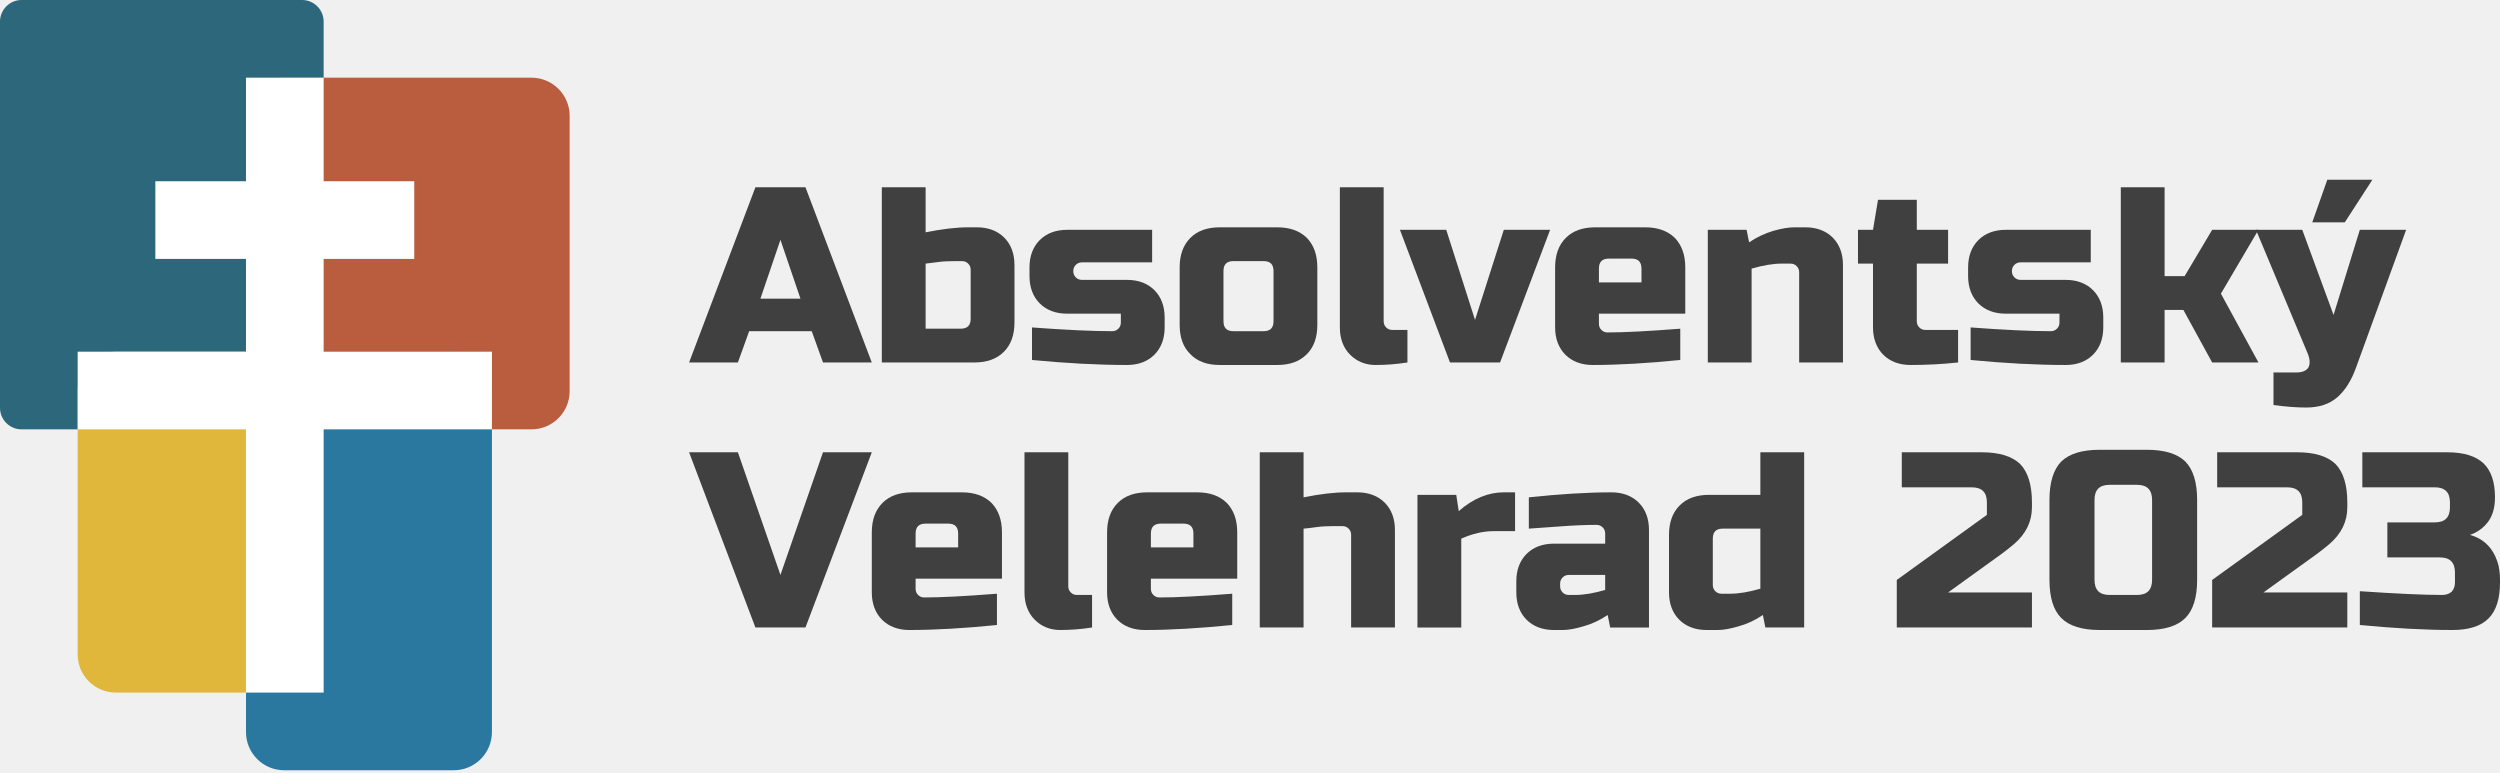
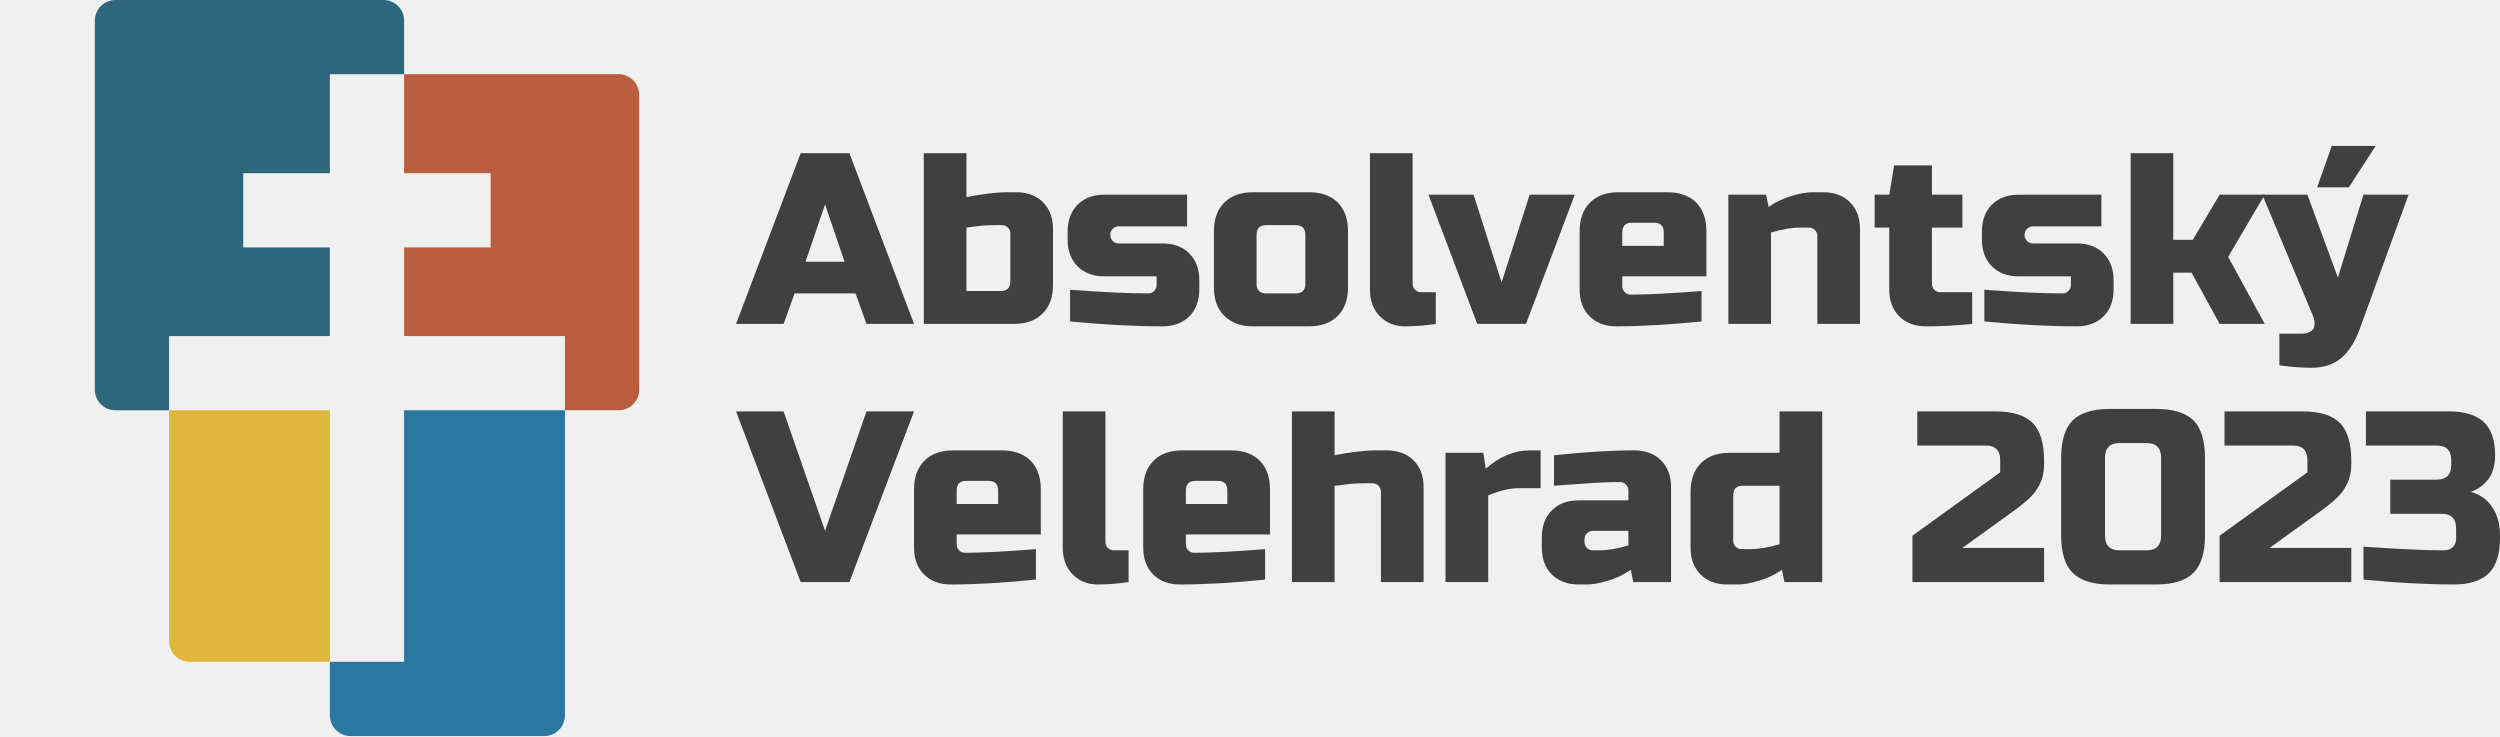
- <svg xmlns="http://www.w3.org/2000/svg" width="751" height="232" viewBox="0 0 751 232" fill="none">
-   <path d="M221.662 108.889H207L226.925 56.256H241.963L261.889 108.889H247.227L243.843 99.49H225.046L221.662 108.889ZM228.429 89.715H240.46L234.444 72.046L228.429 89.715Z" fill="#404040" />
-   <path d="M291.589 81.069C291.589 80.317 291.363 79.715 290.837 79.189C290.31 78.662 289.709 78.437 288.957 78.437H287.077C284.972 78.437 283.167 78.512 281.664 78.738C280.085 78.963 278.882 79.114 278.055 79.189V98.738H288.581C290.611 98.738 291.589 97.761 291.589 95.731V81.069ZM278.055 69.79C282.942 68.813 287.153 68.286 290.837 68.286H293.468C296.852 68.286 299.634 69.339 301.664 71.369C303.694 73.399 304.747 76.181 304.747 79.565V96.858C304.747 100.618 303.694 103.55 301.589 105.656C299.408 107.836 296.476 108.889 292.717 108.889H264.896V56.256H278.055V69.79Z" fill="#404040" />
-   <path d="M310.01 98.362C320.161 99.114 328.206 99.49 334.071 99.49C334.823 99.49 335.425 99.264 335.951 98.738C336.477 98.212 336.703 97.61 336.703 96.858V94.227H320.537C317.154 94.227 314.371 93.174 312.341 91.144C310.311 89.114 309.259 86.332 309.259 82.948V80.317C309.259 76.933 310.311 74.151 312.341 72.121C314.371 70.091 317.154 69.038 320.537 69.038H346.102V78.813H325.048C324.297 78.813 323.695 79.038 323.169 79.565C322.642 80.091 322.417 80.692 322.417 81.444C322.417 82.196 322.642 82.798 323.169 83.324C323.695 83.85 324.297 84.076 325.048 84.076H338.583C341.966 84.076 344.748 85.129 346.778 87.159C348.809 89.189 349.861 91.971 349.861 95.355V98.362C349.861 101.746 348.809 104.528 346.778 106.558C344.748 108.588 341.966 109.641 338.583 109.641C329.71 109.641 320.161 109.114 310.01 108.137V98.362Z" fill="#404040" />
-   <path d="M395.727 97.61C395.727 101.37 394.674 104.302 392.569 106.408C390.388 108.588 387.456 109.641 383.696 109.641H366.403C362.643 109.641 359.711 108.588 357.605 106.408C355.425 104.302 354.372 101.37 354.372 97.61V80.317C354.372 76.557 355.425 73.625 357.605 71.444C359.711 69.339 362.643 68.286 366.403 68.286H383.696C387.456 68.286 390.388 69.339 392.569 71.444C394.674 73.625 395.727 76.557 395.727 80.317V97.61ZM382.569 81.445C382.569 79.414 381.591 78.437 379.561 78.437H370.538C368.508 78.437 367.531 79.414 367.531 81.445V96.483C367.531 98.513 368.508 99.49 370.538 99.49H379.561C381.591 99.49 382.569 98.513 382.569 96.483V81.445Z" fill="#404040" />
-   <path d="M422.795 108.889C419.412 109.415 416.254 109.641 413.246 109.641C410.164 109.641 407.607 108.588 405.577 106.558C403.547 104.528 402.494 101.746 402.494 98.362V56.256H415.652V96.483C415.652 97.234 415.878 97.836 416.404 98.362C416.931 98.889 417.532 99.114 418.284 99.114H422.795V108.889Z" fill="#404040" />
-   <path d="M451.743 69.038H465.654L450.616 108.889H435.578L420.54 69.038H434.45L443.097 96.106L451.743 69.038Z" fill="#404040" />
-   <path d="M483.323 77.685C481.293 77.685 480.316 78.662 480.316 80.693V84.828H493.098V80.693C493.098 78.662 492.121 77.685 490.09 77.685H483.323ZM504.753 108.137C495.053 109.114 486.331 109.641 478.436 109.641C475.052 109.641 472.27 108.588 470.24 106.558C468.21 104.528 467.157 101.746 467.157 98.362V80.317C467.157 76.557 468.21 73.625 470.391 71.444C472.496 69.339 475.428 68.286 479.188 68.286H494.226C497.985 68.286 500.918 69.339 503.098 71.444C505.204 73.625 506.256 76.557 506.256 80.317V94.227H480.316V97.234C480.316 97.986 480.541 98.588 481.068 99.114C481.594 99.641 482.195 99.866 482.947 99.866C487.91 99.866 495.203 99.49 504.753 98.738V108.137Z" fill="#404040" />
-   <path d="M535.205 79.189C532.573 79.189 529.565 79.715 526.182 80.693V108.889H513.024V69.038H524.678L525.43 72.798C527.761 71.219 530.242 70.091 532.723 69.339C535.13 68.662 537.235 68.286 538.964 68.286H542.348C545.731 68.286 548.513 69.339 550.544 71.369C552.574 73.399 553.626 76.181 553.626 79.565V108.889H540.468V81.82C540.468 81.069 540.242 80.467 539.716 79.941C539.19 79.414 538.588 79.189 537.836 79.189H535.205Z" fill="#404040" />
-   <path d="M588.213 108.888C583.326 109.415 578.589 109.64 573.927 109.64C570.544 109.64 567.762 108.588 565.731 106.558C563.701 104.527 562.649 101.745 562.649 98.362V79.189H558.137V69.038H562.649L564.152 60.015H575.807V69.038H585.206V79.189H575.807V96.482C575.807 97.234 576.032 97.836 576.559 98.362C577.085 98.888 577.687 99.114 578.439 99.114H588.213V108.888Z" fill="#404040" />
-   <path d="M591.973 98.362C602.124 99.114 610.169 99.49 616.034 99.49C616.786 99.49 617.387 99.264 617.914 98.738C618.44 98.212 618.666 97.61 618.666 96.858V94.227H602.5C599.116 94.227 596.334 93.174 594.304 91.144C592.274 89.114 591.221 86.332 591.221 82.948V80.317C591.221 76.933 592.274 74.151 594.304 72.121C596.334 70.091 599.116 69.038 602.5 69.038H628.064V78.813H607.011C606.259 78.813 605.658 79.038 605.131 79.565C604.605 80.091 604.379 80.692 604.379 81.444C604.379 82.196 604.605 82.798 605.131 83.324C605.658 83.85 606.259 84.076 607.011 84.076H620.545C623.929 84.076 626.711 85.129 628.741 87.159C630.771 89.189 631.824 91.971 631.824 95.355V98.362C631.824 101.746 630.771 104.528 628.741 106.558C626.711 108.588 623.929 109.641 620.545 109.641C611.673 109.641 602.124 109.114 591.973 108.137V98.362Z" fill="#404040" />
-   <path d="M650.245 93.099V108.889H637.087V56.256H650.245V82.948H656.261L664.532 69.038H678.442L667.163 88.212L678.442 108.889H664.532L655.885 93.099H650.245Z" fill="#404040" />
-   <path d="M692.728 122.423C690.097 122.423 686.788 122.197 682.954 121.671V111.896H689.721C691.601 111.896 692.879 111.37 693.48 110.317C694.007 109.264 693.931 107.761 693.104 105.881L677.69 69.038H691.601L700.999 94.602L708.894 69.038H722.804L707.766 110.392C706.338 114.377 704.458 117.31 702.127 119.34C699.796 121.37 696.714 122.423 692.728 122.423ZM694.608 66.782L699.12 54H712.654L704.383 66.782H694.608Z" fill="#404040" />
-   <path d="M234.444 172.711L247.227 135.868H261.889L241.963 188.5H226.925L207 135.868H221.662L234.444 172.711Z" fill="#404040" />
-   <path d="M278.054 157.297C276.024 157.297 275.047 158.275 275.047 160.305V164.44H287.829V160.305C287.829 158.275 286.852 157.297 284.821 157.297H278.054ZM299.483 187.749C289.784 188.726 281.062 189.253 273.167 189.253C269.783 189.253 267.001 188.2 264.971 186.17C262.941 184.14 261.888 181.358 261.888 177.974V159.929C261.888 156.169 262.941 153.237 265.122 151.056C267.227 148.951 270.159 147.898 273.919 147.898H288.957C292.716 147.898 295.649 148.951 297.829 151.056C299.935 153.237 300.987 156.169 300.987 159.929V173.839H275.047V176.846C275.047 177.598 275.272 178.2 275.799 178.726C276.325 179.253 276.926 179.478 277.678 179.478C282.641 179.478 289.934 179.102 299.483 178.35V187.749Z" fill="#404040" />
-   <path d="M328.056 188.5C324.672 189.027 321.514 189.252 318.507 189.252C315.424 189.252 312.868 188.2 310.837 186.17C308.807 184.139 307.755 181.357 307.755 177.974V135.868H320.913V176.094C320.913 176.846 321.138 177.448 321.665 177.974C322.191 178.5 322.793 178.726 323.545 178.726H328.056V188.5Z" fill="#404040" />
-   <path d="M348.733 157.297C346.703 157.297 345.726 158.275 345.726 160.305V164.44H358.508V160.305C358.508 158.275 357.53 157.297 355.5 157.297H348.733ZM370.162 187.749C360.463 188.726 351.741 189.253 343.846 189.253C340.462 189.253 337.68 188.2 335.65 186.17C333.62 184.14 332.567 181.358 332.567 177.974V159.929C332.567 156.169 333.62 153.237 335.801 151.056C337.906 148.951 340.838 147.898 344.598 147.898H359.636C363.395 147.898 366.328 148.951 368.508 151.056C370.614 153.237 371.666 156.169 371.666 159.929V173.839H345.726V176.846C345.726 177.598 345.951 178.2 346.478 178.726C347.004 179.253 347.605 179.478 348.357 179.478C353.32 179.478 360.613 179.102 370.162 178.35V187.749Z" fill="#404040" />
-   <path d="M391.592 149.402C396.479 148.424 400.69 147.898 404.374 147.898H407.757C411.141 147.898 413.923 148.951 415.953 150.981C417.983 153.011 419.036 155.793 419.036 159.176V188.5H405.878V160.68C405.878 159.928 405.652 159.327 405.126 158.8C404.599 158.274 403.998 158.049 403.246 158.049H400.614C398.735 158.049 397.005 158.124 395.426 158.349C393.847 158.575 392.569 158.725 391.592 158.8V188.5H378.433V135.868H391.592V149.402Z" fill="#404040" />
-   <path d="M448.736 159.553C445.578 159.553 442.345 160.305 438.961 161.808V188.501H425.803V148.65H437.457L438.209 153.538C442.495 149.778 447.007 147.898 451.744 147.898H455.127V159.553H448.736Z" fill="#404040" />
-   <path d="M473.173 178.726C475.804 178.726 478.812 178.2 482.196 177.222V172.711H471.293C470.541 172.711 469.94 172.937 469.413 173.463C468.887 173.989 468.661 174.591 468.661 175.343V176.095C468.661 176.846 468.887 177.448 469.413 177.974C469.94 178.501 470.541 178.726 471.293 178.726H473.173ZM459.263 149.402C468.436 148.425 476.707 147.898 484.075 147.898C487.459 147.898 490.241 148.951 492.271 150.981C494.301 153.011 495.354 155.793 495.354 159.177V188.501H483.699L482.948 184.741C480.617 186.32 478.211 187.448 475.729 188.125C473.248 188.877 471.143 189.253 469.413 189.253H466.782C463.398 189.253 460.616 188.2 458.586 186.17C456.556 184.14 455.503 181.358 455.503 177.974V174.591C455.503 171.207 456.556 168.425 458.586 166.395C460.616 164.365 463.398 163.312 466.782 163.312H482.196V160.305C482.196 159.553 481.97 158.951 481.444 158.425C480.917 157.899 480.316 157.673 479.564 157.673C476.331 157.673 472.722 157.823 468.812 158.124C464.827 158.425 461.669 158.651 459.263 158.801V149.402Z" fill="#404040" />
-   <path d="M530.317 188.5L529.565 184.741C527.235 186.32 524.828 187.448 522.347 188.124C519.791 188.876 517.761 189.252 516.031 189.252H512.648C509.264 189.252 506.482 188.2 504.452 186.17C502.422 184.139 501.369 181.357 501.369 177.974V160.68C501.369 156.921 502.422 153.988 504.602 151.808C506.708 149.702 509.64 148.65 513.4 148.65H528.814V135.868H541.972V188.5H530.317ZM519.791 178.35C522.422 178.35 525.43 177.823 528.814 176.846V158.8H517.535C515.505 158.8 514.527 159.778 514.527 161.808V175.718C514.527 176.47 514.753 177.072 515.279 177.598C515.806 178.124 516.407 178.35 517.159 178.35H519.791Z" fill="#404040" />
-   <path d="M610.395 152.409C610.395 156.695 608.59 160.379 604.981 163.462C603.853 164.44 602.65 165.342 601.372 166.319L585.206 177.974H610.395V188.5H569.792V174.214L596.861 154.665V150.906C596.861 147.898 595.357 146.394 592.349 146.394H571.296V135.868H595.357C600.62 135.868 604.455 137.071 606.861 139.401C609.192 141.808 610.395 145.642 610.395 150.906V152.409Z" fill="#404040" />
-   <path d="M646.486 150.153C646.486 147.146 644.982 145.642 641.975 145.642H633.704C630.696 145.642 629.192 147.146 629.192 150.153V174.214C629.192 177.222 630.696 178.726 633.704 178.726H641.975C644.982 178.726 646.486 177.222 646.486 174.214V150.153ZM660.02 174.214C660.02 179.477 658.817 183.312 656.486 185.643C654.08 188.049 650.246 189.252 644.982 189.252H630.696C625.433 189.252 621.598 188.049 619.192 185.643C616.861 183.312 615.658 179.477 615.658 174.214V150.153C615.658 144.89 616.861 141.055 619.192 138.649C621.598 136.318 625.433 135.115 630.696 135.115H644.982C650.246 135.115 654.08 136.318 656.486 138.649C658.817 141.055 660.02 144.89 660.02 150.153V174.214Z" fill="#404040" />
-   <path d="M705.134 152.409C705.134 156.695 703.33 160.379 699.72 163.462C698.593 164.44 697.39 165.342 696.111 166.319L679.945 177.974H705.134V188.5H664.531V174.214L691.6 154.665V150.906C691.6 147.898 690.096 146.394 687.089 146.394H666.035V135.868H690.096C695.359 135.868 699.194 137.071 701.6 139.401C703.931 141.808 705.134 145.642 705.134 150.906V152.409Z" fill="#404040" />
-   <path d="M736.714 189.252C728.368 189.252 719.044 188.726 708.894 187.749V177.598C719.946 178.35 728.217 178.726 733.706 178.726C734.834 178.726 735.812 178.35 736.488 177.748C737.165 176.996 737.466 176.094 737.466 174.966V171.959C737.466 168.951 735.962 167.447 732.954 167.447H717.164V156.921H731.451C734.458 156.921 735.962 155.417 735.962 152.409V150.906C735.962 147.898 734.458 146.394 731.451 146.394H709.645V135.868H735.21C740.097 135.868 743.707 136.995 746.037 139.176C748.368 141.432 749.496 144.815 749.496 149.402C749.496 152.409 748.819 154.815 747.466 156.695C746.037 158.575 744.233 159.928 741.977 160.68C746.037 161.808 748.819 164.515 750.248 168.801C750.774 170.38 751 172.184 751 174.214V174.966C751 179.854 749.872 183.463 747.541 185.794C745.21 188.124 741.601 189.252 736.714 189.252Z" fill="#404040" />
-   <path d="M0 6.481C0 2.902 2.902 0 6.481 0H90.739C94.319 0 97.221 2.902 97.221 6.481V122.498C97.221 126.078 94.319 128.979 90.739 128.979H6.481C2.902 128.979 0 126.078 0 122.498V6.481Z" fill="#2C677B" />
-   <path fill-rule="evenodd" clip-rule="evenodd" d="M97.221 117.114C97.221 110.784 92.082 105.646 85.753 105.646H34.8C28.471 105.646 23.333 110.784 23.333 117.114V196.584C23.333 202.913 28.471 208.052 34.8 208.052H85.753C92.082 208.052 97.221 202.913 97.221 196.584V117.114Z" fill="#E0B73B" />
-   <path fill-rule="evenodd" clip-rule="evenodd" d="M171.119 34.801C171.119 28.471 165.981 23.333 159.652 23.333H85.366C79.037 23.333 73.899 28.471 73.899 34.801V117.512C73.899 123.841 79.037 128.98 85.366 128.98H159.652C165.981 128.98 171.119 123.841 171.119 117.512V34.801Z" fill="#BA5D3F" />
-   <path fill-rule="evenodd" clip-rule="evenodd" d="M147.776 117.114C147.776 110.784 142.637 105.646 136.309 105.646H85.366C79.037 105.646 73.899 110.784 73.899 117.114V219.917C73.899 226.246 79.037 231.385 85.366 231.385H136.309C142.637 231.385 147.776 226.246 147.776 219.917V117.114Z" fill="#2A77A0" />
-   <path d="M97.22 23.333H73.888V208.052H97.22V23.333Z" fill="white" />
-   <path d="M124.442 54.444H46.666V77.777H124.442V54.444Z" fill="white" />
-   <path d="M147.775 105.646H23.333V128.979H147.775V105.646Z" fill="white" />
+ <svg xmlns="http://www.w3.org/2000/svg" width="771" height="227" viewBox="0 0 771 227" fill="none">
+   <path d="M241.662 99.889H227L246.925 47.256H261.963L281.889 99.889H267.227L263.843 90.49H245.046L241.662 99.889ZM248.429 80.715H260.46L254.444 63.046L248.429 80.715Z" fill="#404040" />
+   <path d="M311.589 72.069C311.589 71.317 311.363 70.715 310.837 70.189C310.31 69.662 309.709 69.437 308.957 69.437H307.077C304.972 69.437 303.167 69.512 301.664 69.738C300.085 69.963 298.882 70.114 298.055 70.189V89.738H308.581C310.611 89.738 311.589 88.761 311.589 86.731V72.069ZM298.055 60.79C302.942 59.813 307.153 59.286 310.837 59.286H313.468C316.852 59.286 319.634 60.339 321.664 62.369C323.694 64.399 324.747 67.181 324.747 70.565V87.858C324.747 91.618 323.694 94.55 321.589 96.656C319.408 98.836 316.476 99.889 312.717 99.889H284.896V47.256H298.055V60.79Z" fill="#404040" />
+   <path d="M330.01 89.362C340.161 90.114 348.206 90.49 354.071 90.49C354.823 90.49 355.425 90.264 355.951 89.738C356.477 89.212 356.703 88.61 356.703 87.858V85.227H340.537C337.154 85.227 334.371 84.174 332.341 82.144C330.311 80.114 329.259 77.332 329.259 73.948V71.317C329.259 67.933 330.311 65.151 332.341 63.121C334.371 61.091 337.154 60.038 340.537 60.038H366.102V69.813H345.048C344.297 69.813 343.695 70.038 343.169 70.565C342.642 71.091 342.417 71.692 342.417 72.444C342.417 73.196 342.642 73.798 343.169 74.324C343.695 74.85 344.297 75.076 345.048 75.076H358.583C361.966 75.076 364.748 76.129 366.778 78.159C368.809 80.189 369.861 82.971 369.861 86.355V89.362C369.861 92.746 368.809 95.528 366.778 97.558C364.748 99.588 361.966 100.641 358.583 100.641C349.71 100.641 340.161 100.114 330.01 99.137V89.362Z" fill="#404040" />
+   <path d="M415.727 88.61C415.727 92.37 414.674 95.302 412.569 97.408C410.388 99.588 407.456 100.641 403.696 100.641H386.403C382.643 100.641 379.711 99.588 377.605 97.408C375.425 95.302 374.372 92.37 374.372 88.61V71.317C374.372 67.557 375.425 64.625 377.605 62.444C379.711 60.339 382.643 59.286 386.403 59.286H403.696C407.456 59.286 410.388 60.339 412.569 62.444C414.674 64.625 415.727 67.557 415.727 71.317V88.61ZM402.569 72.445C402.569 70.414 401.591 69.437 399.561 69.437H390.538C388.508 69.437 387.531 70.414 387.531 72.445V87.483C387.531 89.513 388.508 90.49 390.538 90.49H399.561C401.591 90.49 402.569 89.513 402.569 87.483V72.445Z" fill="#404040" />
+   <path d="M442.795 99.889C439.412 100.415 436.254 100.641 433.246 100.641C430.164 100.641 427.607 99.588 425.577 97.558C423.547 95.528 422.494 92.746 422.494 89.362V47.256H435.652V87.483C435.652 88.234 435.878 88.836 436.404 89.362C436.931 89.889 437.532 90.114 438.284 90.114H442.795V99.889Z" fill="#404040" />
+   <path d="M471.743 60.038H485.654L470.616 99.889H455.578L440.54 60.038H454.45L463.097 87.106L471.743 60.038Z" fill="#404040" />
+   <path d="M503.323 68.685C501.293 68.685 500.316 69.662 500.316 71.693V75.828H513.098V71.693C513.098 69.662 512.121 68.685 510.09 68.685H503.323ZM524.753 99.137C515.053 100.114 506.331 100.641 498.436 100.641C495.052 100.641 492.27 99.588 490.24 97.558C488.21 95.528 487.157 92.746 487.157 89.362V71.317C487.157 67.557 488.21 64.625 490.391 62.444C492.496 60.339 495.428 59.286 499.188 59.286H514.226C517.985 59.286 520.918 60.339 523.098 62.444C525.204 64.625 526.256 67.557 526.256 71.317V85.227H500.316V88.234C500.316 88.986 500.541 89.588 501.068 90.114C501.594 90.641 502.195 90.866 502.947 90.866C507.91 90.866 515.203 90.49 524.753 89.738V99.137Z" fill="#404040" />
+   <path d="M555.205 70.189C552.573 70.189 549.565 70.715 546.182 71.693V99.889H533.024V60.038H544.678L545.43 63.798C547.761 62.219 550.242 61.091 552.723 60.339C555.13 59.662 557.235 59.286 558.964 59.286H562.348C565.731 59.286 568.513 60.339 570.544 62.369C572.574 64.399 573.626 67.181 573.626 70.565V99.889H560.468V72.82C560.468 72.069 560.242 71.467 559.716 70.941C559.19 70.414 558.588 70.189 557.836 70.189H555.205Z" fill="#404040" />
+   <path d="M608.213 99.888C603.326 100.415 598.589 100.64 593.927 100.64C590.544 100.64 587.762 99.588 585.731 97.558C583.701 95.528 582.649 92.745 582.649 89.362V70.189H578.137V60.038H582.649L584.152 51.015H595.807V60.038H605.206V70.189H595.807V87.482C595.807 88.234 596.032 88.836 596.559 89.362C597.085 89.888 597.687 90.114 598.439 90.114H608.213V99.888Z" fill="#404040" />
+   <path d="M611.973 89.362C622.124 90.114 630.169 90.49 636.034 90.49C636.786 90.49 637.387 90.264 637.914 89.738C638.44 89.212 638.666 88.61 638.666 87.858V85.227H622.5C619.116 85.227 616.334 84.174 614.304 82.144C612.274 80.114 611.221 77.332 611.221 73.948V71.317C611.221 67.933 612.274 65.151 614.304 63.121C616.334 61.091 619.116 60.038 622.5 60.038H648.064V69.813H627.011C626.259 69.813 625.658 70.038 625.131 70.565C624.605 71.091 624.379 71.692 624.379 72.444C624.379 73.196 624.605 73.798 625.131 74.324C625.658 74.85 626.259 75.076 627.011 75.076H640.545C643.929 75.076 646.711 76.129 648.741 78.159C650.771 80.189 651.824 82.971 651.824 86.355V89.362C651.824 92.746 650.771 95.528 648.741 97.558C646.711 99.588 643.929 100.641 640.545 100.641C631.673 100.641 622.124 100.114 611.973 99.137V89.362Z" fill="#404040" />
+   <path d="M670.245 84.099V99.889H657.087V47.256H670.245V73.948H676.261L684.532 60.038H698.442L687.163 79.212L698.442 99.889H684.532L675.885 84.099H670.245Z" fill="#404040" />
+   <path d="M712.728 113.423C710.097 113.423 706.788 113.197 702.954 112.671V102.896H709.721C711.601 102.896 712.879 102.37 713.48 101.317C714.007 100.264 713.931 98.761 713.104 96.881L697.69 60.038H711.601L720.999 85.602L728.894 60.038H742.804L727.766 101.392C726.338 105.377 724.458 108.31 722.127 110.34C719.796 112.37 716.714 113.423 712.728 113.423ZM714.608 57.782L719.12 45H732.654L724.383 57.782H714.608Z" fill="#404040" />
+   <path d="M254.444 163.711L267.227 126.868H281.889L261.963 179.5H246.925L227 126.868H241.662L254.444 163.711Z" fill="#404040" />
+   <path d="M298.054 148.297C296.024 148.297 295.047 149.275 295.047 151.305V155.44H307.829V151.305C307.829 149.275 306.852 148.297 304.821 148.297H298.054ZM319.483 178.749C309.784 179.726 301.062 180.253 293.167 180.253C289.783 180.253 287.001 179.2 284.971 177.17C282.941 175.14 281.888 172.358 281.888 168.974V150.929C281.888 147.169 282.941 144.237 285.122 142.056C287.227 139.951 290.159 138.898 293.919 138.898H308.957C312.716 138.898 315.649 139.951 317.829 142.056C319.935 144.237 320.987 147.169 320.987 150.929V164.839H295.047V167.846C295.047 168.598 295.272 169.2 295.799 169.726C296.325 170.253 296.926 170.478 297.678 170.478C302.641 170.478 309.934 170.102 319.483 169.35V178.749Z" fill="#404040" />
+   <path d="M348.056 179.5C344.672 180.027 341.514 180.252 338.507 180.252C335.424 180.252 332.868 179.2 330.837 177.17C328.807 175.139 327.755 172.357 327.755 168.974V126.868H340.913V167.094C340.913 167.846 341.138 168.448 341.665 168.974C342.191 169.5 342.793 169.726 343.545 169.726H348.056V179.5Z" fill="#404040" />
+   <path d="M368.733 148.297C366.703 148.297 365.726 149.275 365.726 151.305V155.44H378.508V151.305C378.508 149.275 377.53 148.297 375.5 148.297H368.733ZM390.162 178.749C380.463 179.726 371.741 180.253 363.846 180.253C360.462 180.253 357.68 179.2 355.65 177.17C353.62 175.14 352.567 172.358 352.567 168.974V150.929C352.567 147.169 353.62 144.237 355.801 142.056C357.906 139.951 360.838 138.898 364.598 138.898H379.636C383.395 138.898 386.328 139.951 388.508 142.056C390.614 144.237 391.666 147.169 391.666 150.929V164.839H365.726V167.846C365.726 168.598 365.951 169.2 366.478 169.726C367.004 170.253 367.605 170.478 368.357 170.478C373.32 170.478 380.613 170.102 390.162 169.35V178.749Z" fill="#404040" />
+   <path d="M411.592 140.402C416.479 139.424 420.69 138.898 424.374 138.898H427.757C431.141 138.898 433.923 139.951 435.953 141.981C437.983 144.011 439.036 146.793 439.036 150.176V179.5H425.878V151.68C425.878 150.928 425.652 150.327 425.126 149.8C424.599 149.274 423.998 149.049 423.246 149.049H420.614C418.735 149.049 417.005 149.124 415.426 149.349C413.847 149.575 412.569 149.725 411.592 149.8V179.5H398.433V126.868H411.592V140.402Z" fill="#404040" />
+   <path d="M468.736 150.553C465.578 150.553 462.345 151.305 458.961 152.808V179.501H445.803V139.65H457.457L458.209 144.538C462.495 140.778 467.007 138.898 471.744 138.898H475.127V150.553H468.736Z" fill="#404040" />
+   <path d="M493.173 169.726C495.804 169.726 498.812 169.2 502.196 168.222V163.711H491.293C490.541 163.711 489.94 163.937 489.413 164.463C488.887 164.989 488.661 165.591 488.661 166.343V167.095C488.661 167.846 488.887 168.448 489.413 168.974C489.94 169.501 490.541 169.726 491.293 169.726H493.173ZM479.263 140.402C488.436 139.425 496.707 138.898 504.075 138.898C507.459 138.898 510.241 139.951 512.271 141.981C514.301 144.011 515.354 146.793 515.354 150.177V179.501H503.699L502.948 175.741C500.617 177.32 498.211 178.448 495.729 179.125C493.248 179.877 491.143 180.253 489.413 180.253H486.782C483.398 180.253 480.616 179.2 478.586 177.17C476.556 175.14 475.503 172.358 475.503 168.974V165.591C475.503 162.207 476.556 159.425 478.586 157.395C480.616 155.365 483.398 154.312 486.782 154.312H502.196V151.305C502.196 150.553 501.97 149.951 501.444 149.425C500.917 148.899 500.316 148.673 499.564 148.673C496.331 148.673 492.722 148.823 488.812 149.124C484.827 149.425 481.669 149.651 479.263 149.801V140.402Z" fill="#404040" />
+   <path d="M550.317 179.5L549.565 175.741C547.235 177.32 544.828 178.448 542.347 179.124C539.791 179.876 537.761 180.252 536.031 180.252H532.648C529.264 180.252 526.482 179.2 524.452 177.17C522.422 175.139 521.369 172.357 521.369 168.974V151.68C521.369 147.921 522.422 144.988 524.602 142.808C526.708 140.702 529.64 139.65 533.4 139.65H548.814V126.868H561.972V179.5H550.317ZM539.791 169.35C542.422 169.35 545.43 168.823 548.814 167.846V149.8H537.535C535.505 149.8 534.527 150.778 534.527 152.808V166.718C534.527 167.47 534.753 168.072 535.279 168.598C535.806 169.124 536.407 169.35 537.159 169.35H539.791Z" fill="#404040" />
+   <path d="M630.395 143.409C630.395 147.695 628.59 151.379 624.981 154.462C623.853 155.44 622.65 156.342 621.372 157.319L605.206 168.974H630.395V179.5H589.792V165.214L616.861 145.665V141.906C616.861 138.898 615.357 137.394 612.349 137.394H591.296V126.868H615.357C620.62 126.868 624.455 128.071 626.861 130.401C629.192 132.808 630.395 136.642 630.395 141.906V143.409Z" fill="#404040" />
+   <path d="M666.486 141.153C666.486 138.146 664.982 136.642 661.975 136.642H653.704C650.696 136.642 649.192 138.146 649.192 141.153V165.214C649.192 168.222 650.696 169.726 653.704 169.726H661.975C664.982 169.726 666.486 168.222 666.486 165.214V141.153ZM680.02 165.214C680.02 170.477 678.817 174.312 676.486 176.643C674.08 179.049 670.246 180.252 664.982 180.252H650.696C645.433 180.252 641.598 179.049 639.192 176.643C636.861 174.312 635.658 170.477 635.658 165.214V141.153C635.658 135.89 636.861 132.055 639.192 129.649C641.598 127.318 645.433 126.115 650.696 126.115H664.982C670.246 126.115 674.08 127.318 676.486 129.649C678.817 132.055 680.02 135.89 680.02 141.153V165.214Z" fill="#404040" />
+   <path d="M725.134 143.409C725.134 147.695 723.33 151.379 719.72 154.462C718.593 155.44 717.39 156.342 716.111 157.319L699.945 168.974H725.134V179.5H684.531V165.214L711.6 145.665V141.906C711.6 138.898 710.096 137.394 707.089 137.394H686.035V126.868H710.096C715.359 126.868 719.194 128.071 721.6 130.401C723.931 132.808 725.134 136.642 725.134 141.906V143.409Z" fill="#404040" />
+   <path d="M756.714 180.252C748.368 180.252 739.044 179.726 728.894 178.749V168.598C739.946 169.35 748.217 169.726 753.706 169.726C754.834 169.726 755.812 169.35 756.488 168.748C757.165 167.996 757.466 167.094 757.466 165.966V162.959C757.466 159.951 755.962 158.447 752.954 158.447H737.164V147.921H751.451C754.458 147.921 755.962 146.417 755.962 143.409V141.906C755.962 138.898 754.458 137.394 751.451 137.394H729.645V126.868H755.21C760.097 126.868 763.707 127.995 766.037 130.176C768.368 132.432 769.496 135.815 769.496 140.402C769.496 143.409 768.819 145.815 767.466 147.695C766.037 149.575 764.233 150.928 761.977 151.68C766.037 152.808 768.819 155.515 770.248 159.801C770.774 161.38 771 163.184 771 165.214V165.966C771 170.854 769.872 174.463 767.541 176.794C765.21 179.124 761.601 180.252 756.714 180.252Z" fill="#404040" />
+   <path fill-rule="evenodd" clip-rule="evenodd" d="M52.14 126.535L35.608 126.536C32.097 126.536 29.249 123.689 29.249 120.177V6.359C29.249 2.847 32.097 0.001 35.608 0.001H118.269C121.781 0.001 124.627 2.847 124.627 6.359V22.886H101.737V53.407H75.018V76.297H101.737V103.644H52.14V126.535Z" fill="#2C677B" />
+   <path fill-rule="evenodd" clip-rule="evenodd" d="M52.14 126.535V197.751C52.14 201.26 54.989 204.109 58.499 204.109L101.737 204.104V126.535H52.14Z" fill="#E0B73B" />
+   <path fill-rule="evenodd" clip-rule="evenodd" d="M174.224 126.53H190.768C194.277 126.53 197.126 123.681 197.126 120.171V29.244C197.126 25.735 194.277 22.886 190.768 22.886H124.627V53.407H151.321V76.297H124.627V103.644H174.224V126.53Z" fill="#BA5D3F" />
+   <path fill-rule="evenodd" clip-rule="evenodd" d="M101.737 204.104V220.641C101.737 224.151 104.586 227 108.095 227H167.865C171.375 227 174.224 224.151 174.224 220.641V126.535H124.627V204.104H101.737Z" fill="#2A77A0" />
+   <path d="M174.224 126.529H124.627V126.529L174.224 126.529Z" fill="white" />
</svg>
